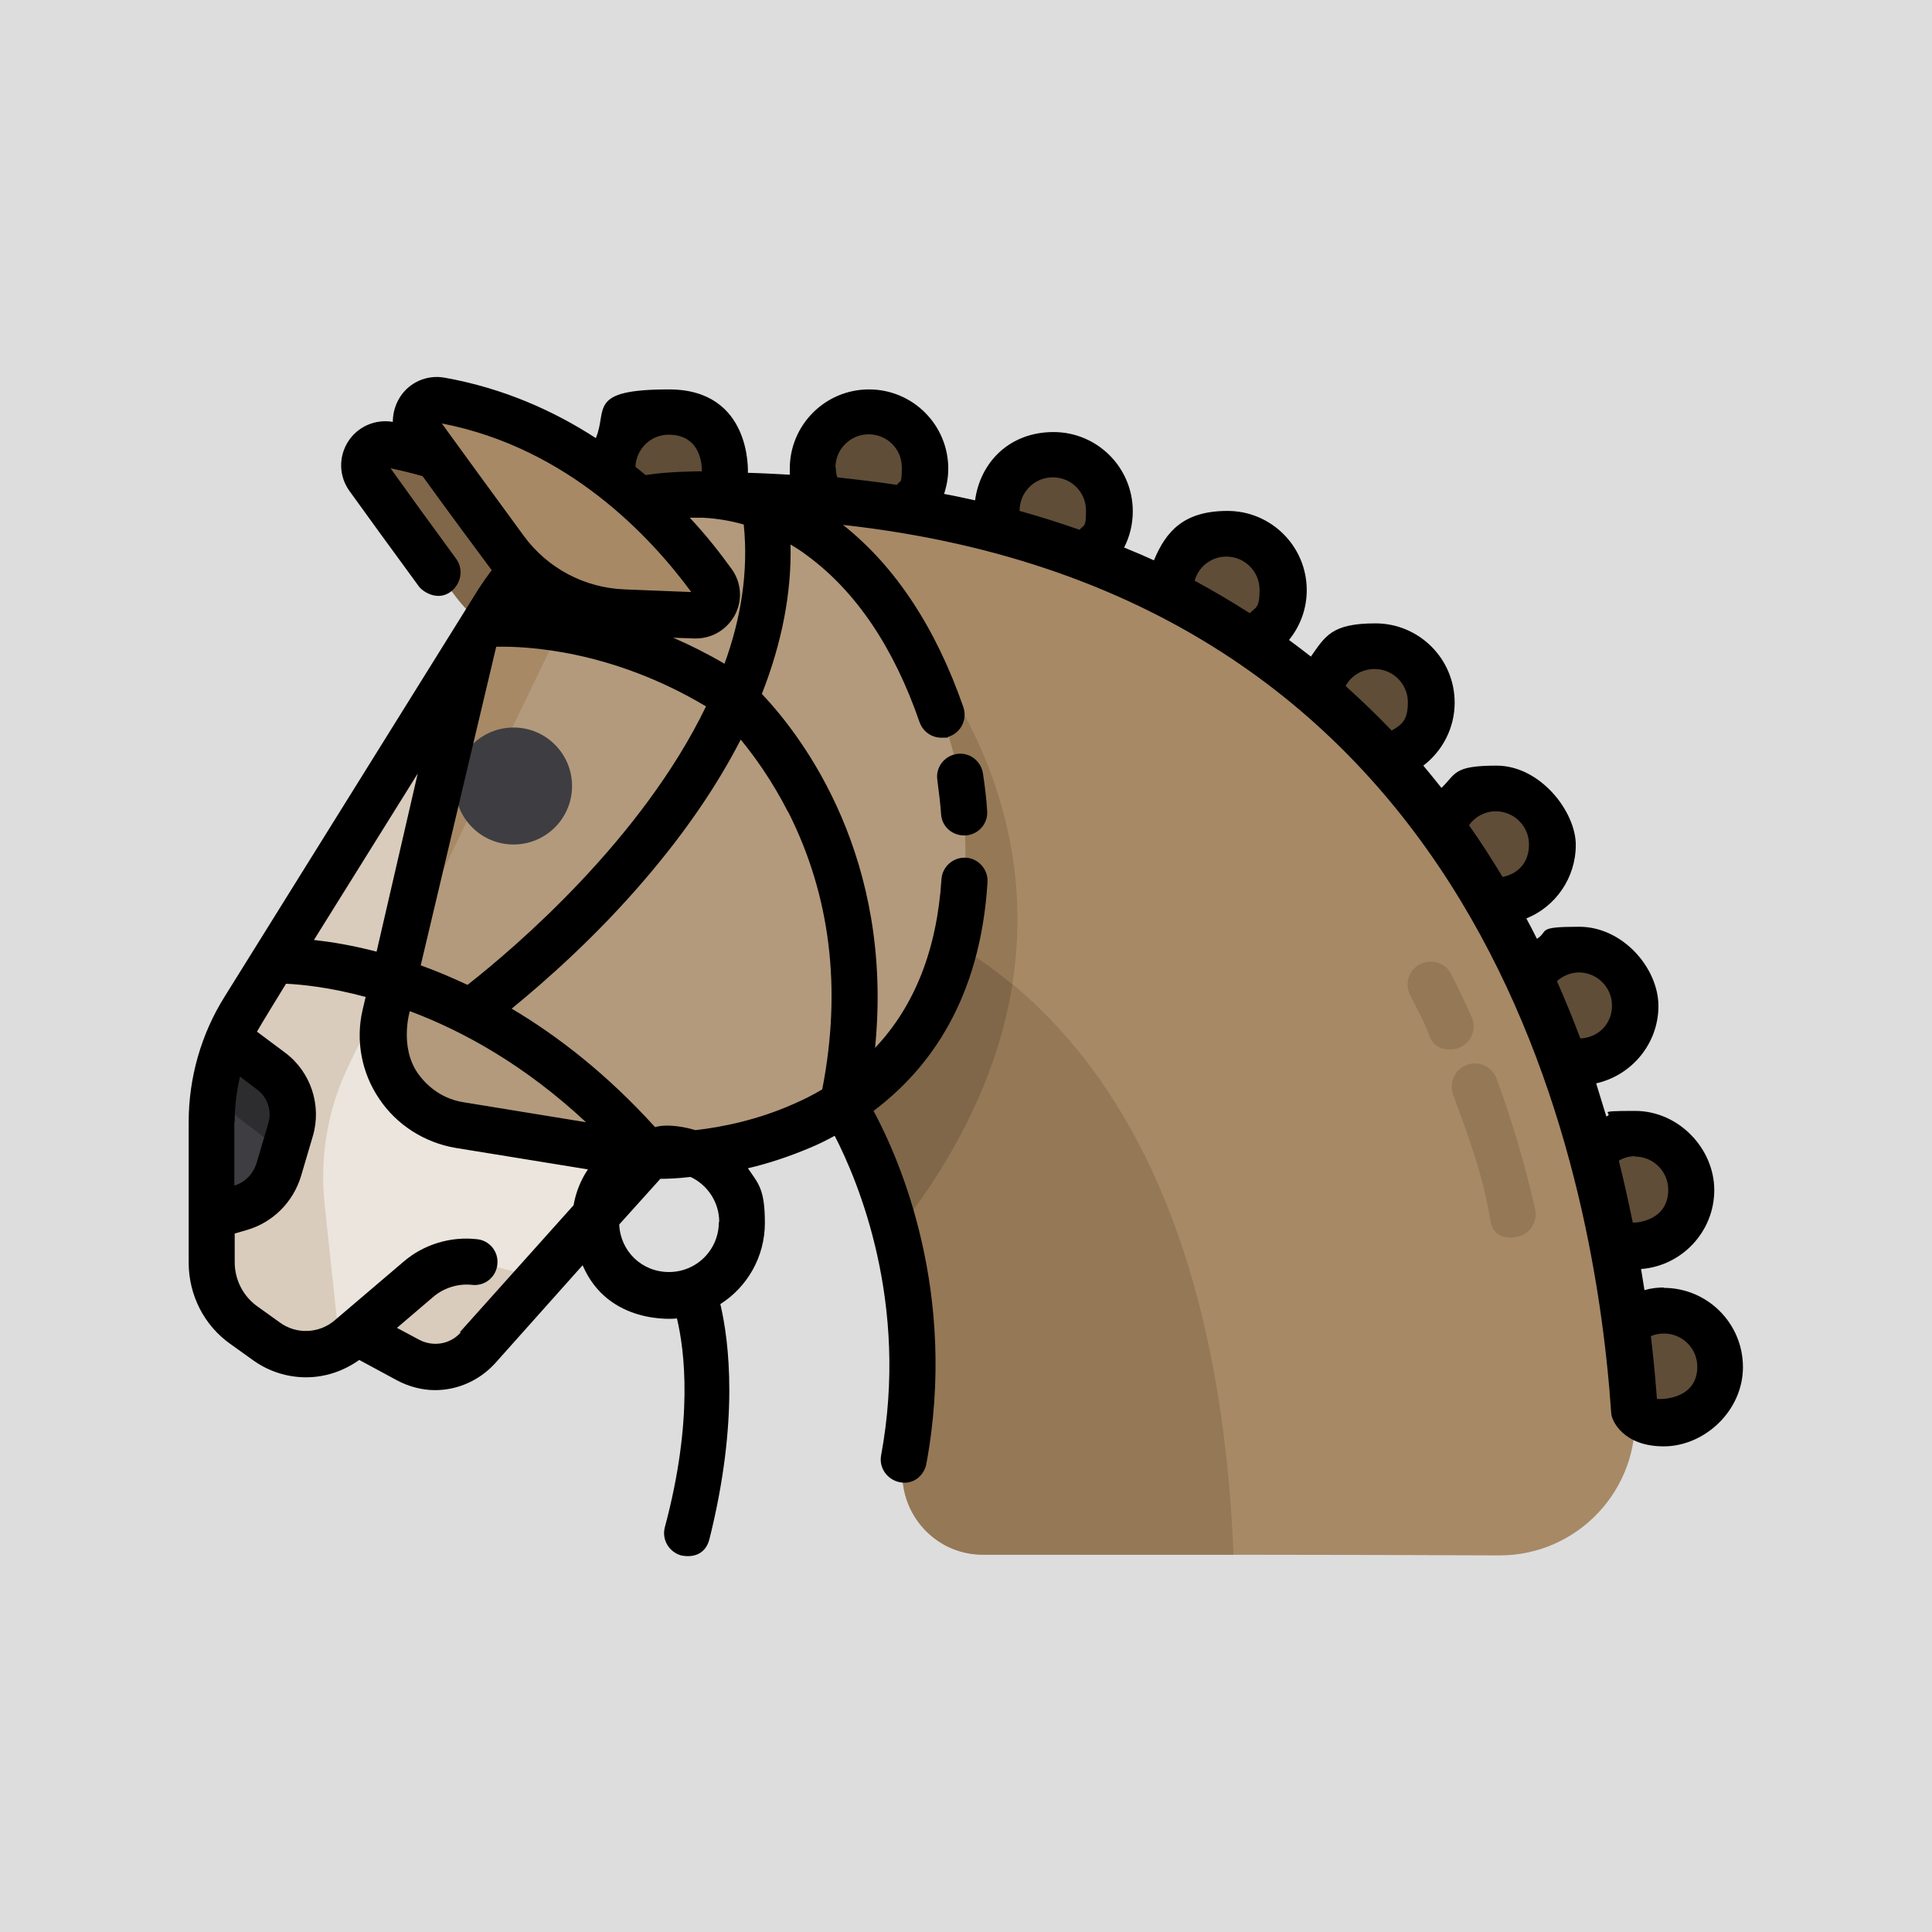
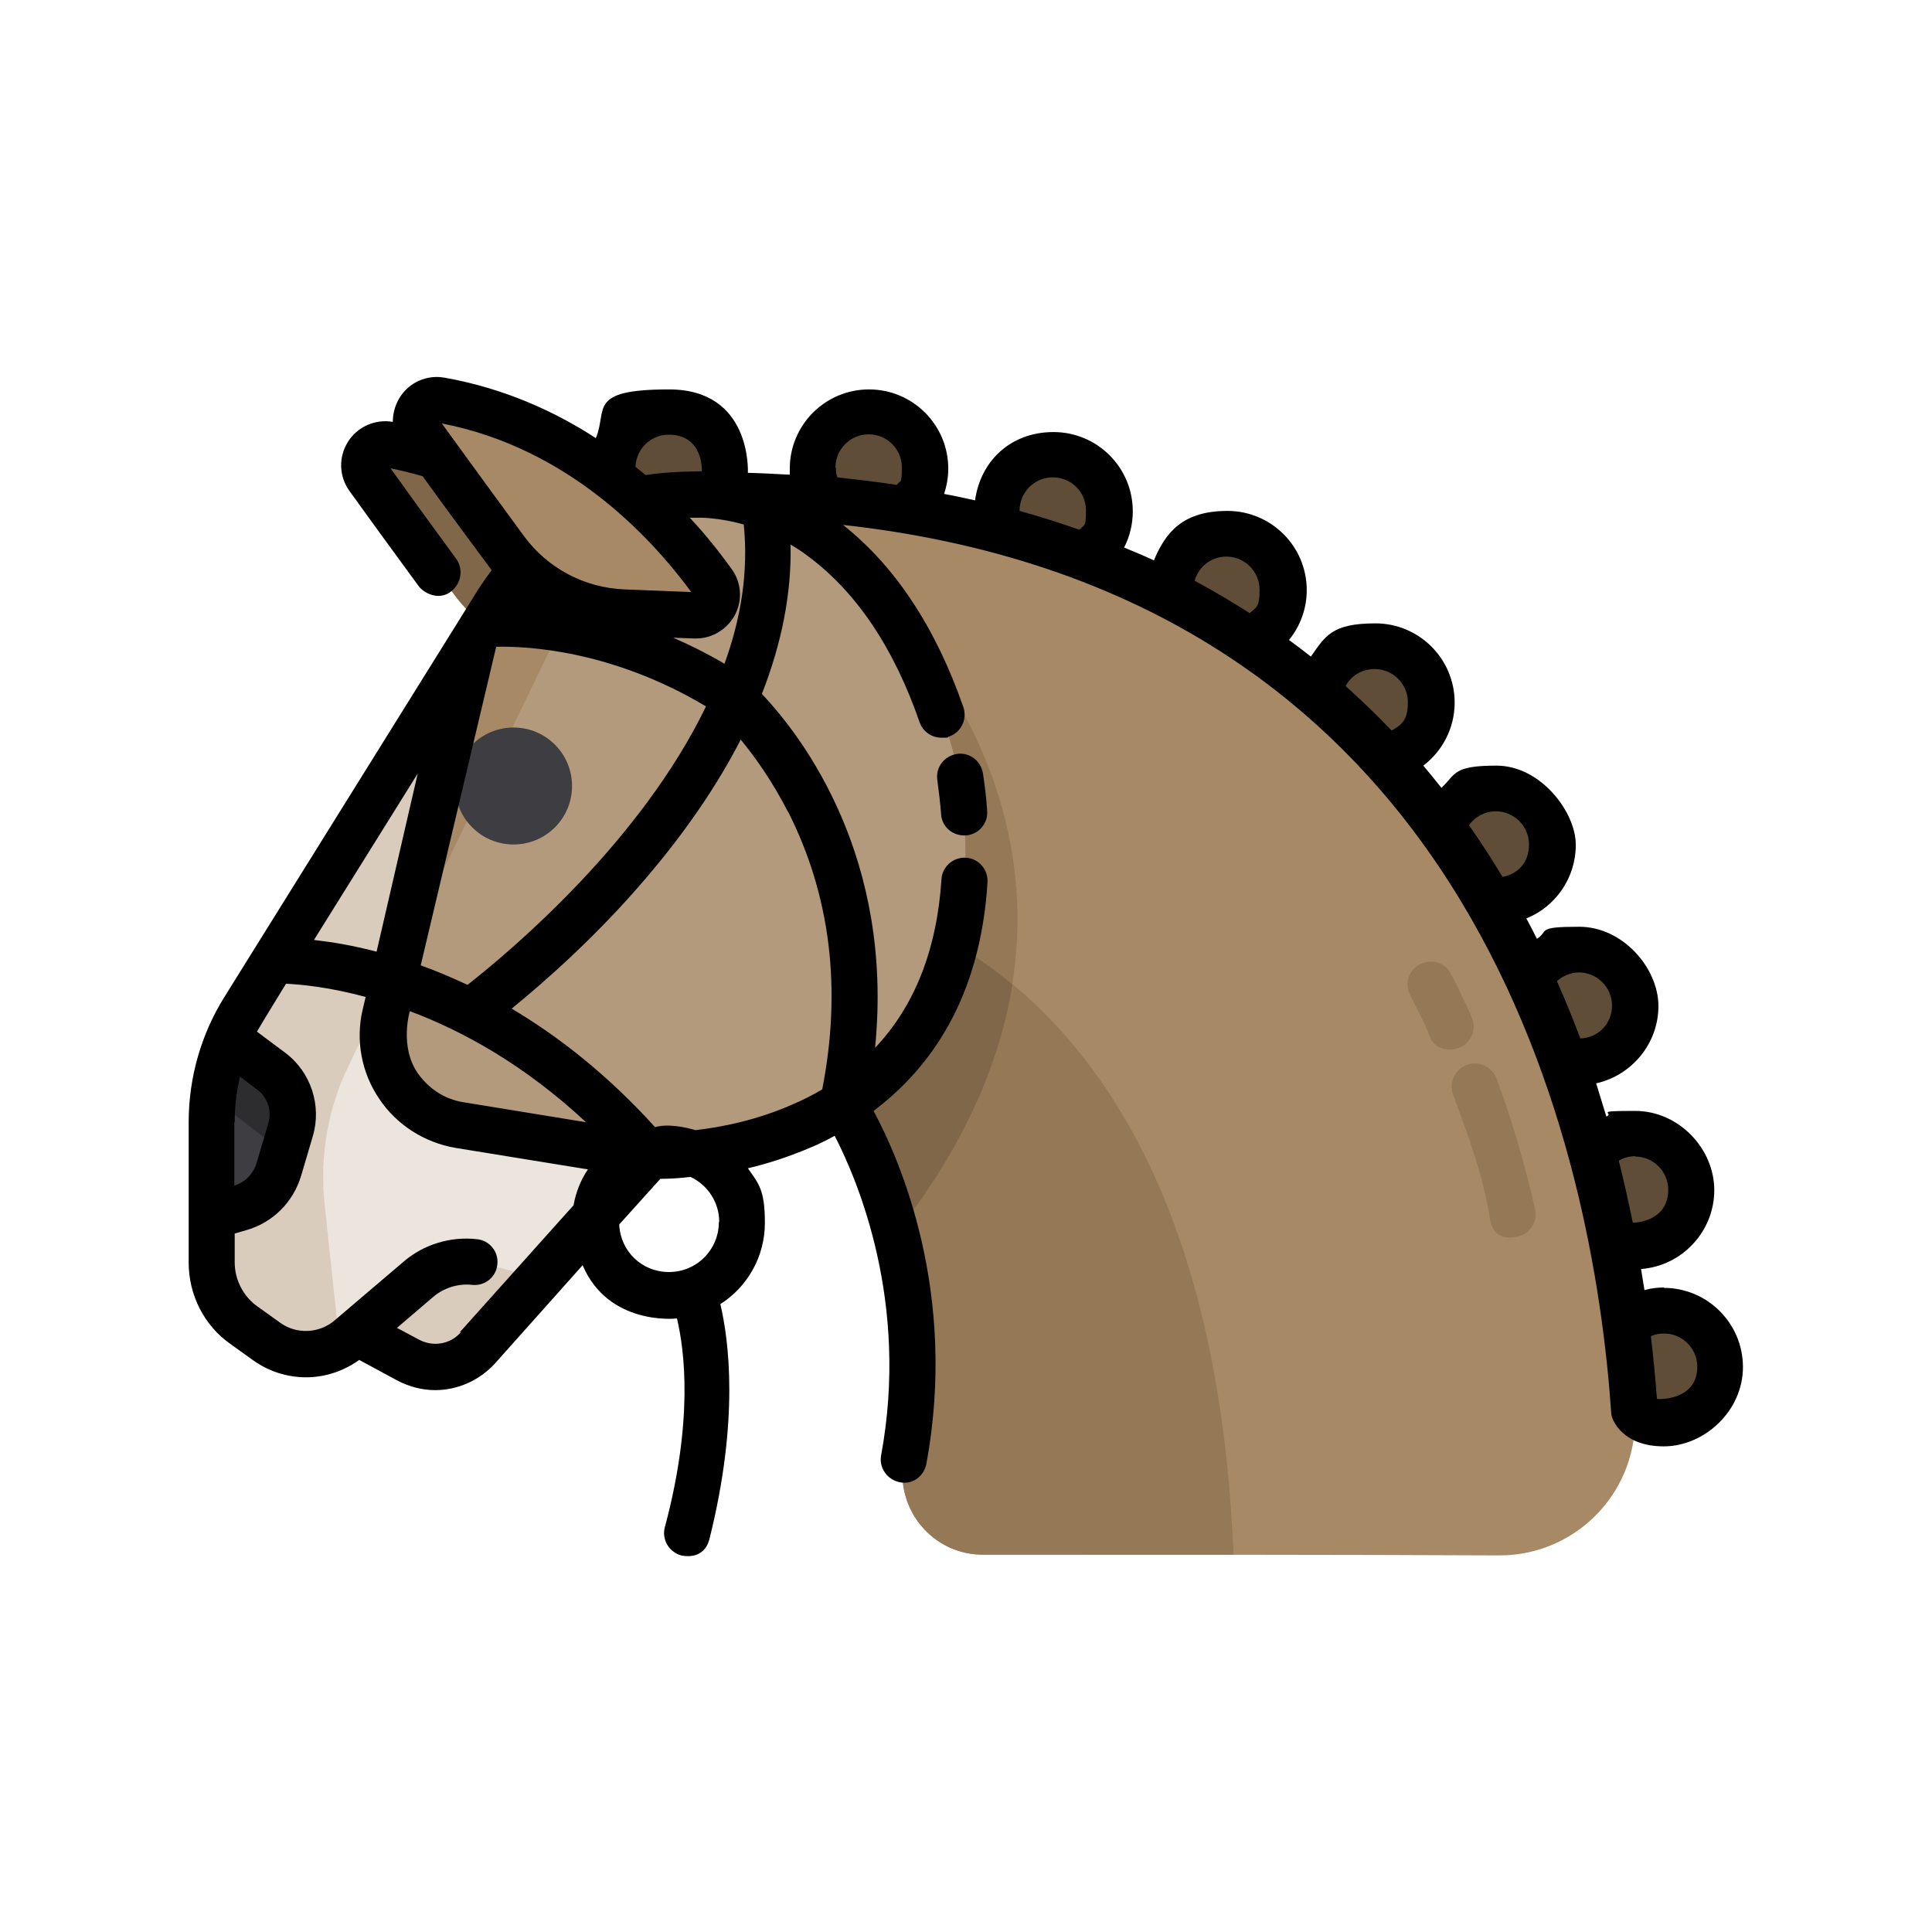
<svg xmlns="http://www.w3.org/2000/svg" id="Layer_1" version="1.1" viewBox="0 0 512 512">
-   <rect width="512" height="512" fill="#ddd" />
  <g>
    <circle cx="177.2" cy="123.9" r="14.9" fill="#5f4d37" />
    <circle cx="230.2" cy="123.9" r="14.9" fill="#5f4d37" />
    <circle cx="279" cy="135.3" r="14.9" fill="#5f4d37" />
    <circle cx="325" cy="156.3" r="14.9" fill="#5f4d37" />
    <circle cx="364.3" cy="186" r="14.9" fill="#5f4d37" />
    <circle cx="396.4" cy="223.8" r="14.9" fill="#5f4d37" />
    <circle cx="418.4" cy="266.5" r="14.9" fill="#5f4d37" />
    <circle cx="433.3" cy="315.3" r="14.9" fill="#5f4d37" />
    <circle cx="441" cy="362.2" r="14.9" fill="#5f4d37" />
  </g>
  <path d="M223.4,292.5s26.1,39.8,16.1,94.2c-2.4,13.2,7.7,25.4,21.1,25.3,35.9,0,97.6,0,136.8.2,20.7,0,37.2-17.5,35.8-38.2-5.3-78-41.2-247.6-254.6-243.1l44.8,161.5Z" fill="#a78966" />
  <g>
    <path d="M207.2,233.8h-.1c0,0,16.3,58.7,16.3,58.7,0,0,26.1,39.8,16.1,94.2-2.4,13.2,7.7,25.4,21.1,25.3,17.7,0,41.7,0,66.3,0,0,0,0,0,0,0-5.7-140-77.3-171.8-119.6-178.3Z" fill="#957856" />
    <path d="M238.5,165.4l-49.7,2.5,34.6,124.6s8.5,13,14,34.3c71.9-91.3,1.1-161.4,1.1-161.4Z" fill="#957856" />
  </g>
  <path d="M207.2,233.8h-.1c0,0,16.3,58.7,16.3,58.7,0,0,8.5,13,14,34.3,18.7-23.7,27.7-46,30.9-65.9-20.8-17.3-43.4-24.4-61-27.1Z" fill="#806749" />
  <g>
    <path d="M378.8,274.4c-1.4-3.7-3.4-7.2-5.1-10.7-1.5-3-.4-6.7,2.7-8.2,3-1.5,6.7-.4,8.2,2.7,1.9,3.7,3.7,7.5,5.4,11.3,1.4,3.1,0,6.7-3.1,8.1-.8.4-6.2,1.9-8.1-3.1Z" fill="#957856" />
    <path d="M394.9,323.2c-1.8-11.7-6-22.7-9.8-33.1-1.2-3.2.5-6.7,3.6-7.9,3.2-1.2,6.7.5,7.9,3.6,4,10.9,7.5,22.6,10.2,34.6.8,3.3-1.3,6.6-4.6,7.3-.5.1-6.4,1.7-7.3-4.6Z" fill="#957856" />
  </g>
  <path d="M175.2,166.1c-10.4-14.5-34.4-41.7-72.1-48.4-4.9-.9-8.4,4.6-5.5,8.7,6.2,8.6,15.3,21.1,22.7,31.1,7.4,10.1,19,16.2,31.5,16.7l18.8.7c4.6.2,7.4-5,4.7-8.8Z" fill="#806749" />
  <path d="M88.9,350l19.2,10.4c6.2,3.3,13.9,2,18.5-3.3l16.4-18.4-27.1-20.8-27.1,32.2Z" fill="#d9ccbc" />
  <path d="M254.4,205.9c14.3,104.5-82.2,100.4-82.2,100.4l-29.2,32.3-14.5-3.8c-6.2-1.6-12.8,0-17.7,4.1l-18.2,15.5c-6.3,5.3-15.4,5.7-22,.9l-6-4.3c-5.4-3.9-8.6-10.1-8.6-16.7v-37.2c0-10.7,3-21.1,8.6-30.2l67.2-107.9c18.3-29.4,57.9-37.4,85.8-16.9,15.1,11.1,28.9,30.5,36.6,63.5Z" fill="#b39a7c" />
  <path d="M92.3,282.6l65-134.3c2.8-5.7,6.2-10.8,10.1-15.4-14.2,3.8-27,12.8-35.4,26.3l-67.2,107.9c-5.6,9.1-8.6,19.5-8.6,30.2v37.2c0,6.6,3.2,12.8,8.6,16.7l6,4.3c5.8,4.1,13.3,4.4,19.3,1l-4-37.5c-1.3-12.5.9-25.1,6.3-36.3Z" fill="#a78966" />
  <path d="M124.9,170.6l-60.1,96.5c-5.6,9.1-8.6,19.5-8.6,30.2v37.2c0,6.6,3.2,12.8,8.6,16.7l6,4.3c6.7,4.8,15.8,4.4,22-.9l18.2-15.5c4.9-4.2,11.5-5.7,17.7-4.1l14.5,3.8,29.2-32.3-50.4-8.2c-13.8-2.2-22.8-15.6-19.6-29.2l22.6-98.4Z" fill="#ebe5dd" />
  <path d="M92.3,282.6l12.9-26.8,19.6-85.3-60.1,96.5c-5.6,9.1-8.6,19.5-8.6,30.2v37.2c0,6.6,3.2,12.8,8.6,16.7l6,4.3c5.8,4.1,13.3,4.4,19.3,1l-4-37.5c-1.3-12.5.9-25.1,6.3-36.3Z" fill="#d9ccbc" />
  <path d="M72,283.9l-11.4-8.6c-2.9,7-4.4,14.4-4.4,22v25l7.5-2.2c5-1.4,8.9-5.3,10.3-10.3l3.1-10.5c1.7-5.7-.3-11.9-5.1-15.5Z" fill="#3e3d42" />
  <path d="M75.3,305.6l1.8-6.2c1.7-5.7-.3-11.9-5.1-15.5l-11.4-8.6c-2.1,5-3.5,10.3-4.1,15.8,0,0,18,13.7,18.8,14.5Z" fill="#2d2d30" />
  <g>
    <path d="M188.8,154.3c-10.4-14.5-34.4-41.7-72.1-48.4-4.9-.9-8.4,4.6-5.5,8.7,6.2,8.6,15.3,21.1,22.7,31.1,7.4,10.1,19,16.2,31.5,16.7l18.8.7c4.6.2,7.4-5,4.7-8.8Z" fill="#a78966" />
    <path d="M146.1,131.7c-5.3-6.9-11.2-15.3-16.5-22.6-4.1-1.3-8.4-2.4-12.9-3.2-4.9-.9-8.4,4.6-5.5,8.7,6.2,8.6,15.3,21.1,22.7,31.1,7.4,10.1,19,16.2,31.5,16.7l18.8.7c4.6.2,7.4-5,4.7-8.8-1.2-1.7-2.7-3.6-4.3-5.7,0,0-25.6-.5-38.4-16.9Z" fill="#a78966" />
  </g>
  <circle cx="136.1" cy="208.3" r="15.5" fill="#3e3d42" />
  <path d="M253.6,199.8c-3.3.5-5.7,3.5-5.2,6.9.4,3.1.8,6.2,1,9.1.2,3.2,2.9,5.6,6.1,5.6s.3,0,.5,0c3.4-.3,5.9-3.2,5.6-6.6-.2-3.2-.6-6.5-1.1-9.8-.5-3.3-3.5-5.7-6.9-5.2Z" />
  <path d="M441,341.2c-1.8,0-3.5.2-5.2.7-.3-1.9-.6-3.7-.9-5.6,10.8-.8,19.4-9.9,19.4-20.9s-9.4-21-21-21-5.2.5-7.6,1.5c-.9-2.9-1.8-5.8-2.7-8.8,9.4-2.1,16.5-10.5,16.5-20.5s-9.4-21-21-21-7.9,1.1-11.2,3.2c-.9-1.8-1.8-3.6-2.8-5.4,7.7-3.1,13.1-10.7,13.1-19.5s-9.4-21-21-21-10.7,2.2-14.6,5.9c-1.6-2-3.2-4-4.8-5.9,5.1-3.9,8.3-10,8.3-16.7,0-11.6-9.4-21-21-21s-13.3,3.4-17.1,8.8c-1.9-1.5-3.9-3-5.8-4.4,3-3.7,4.7-8.3,4.7-13.2,0-11.6-9.4-21-21-21s-16.3,5.4-19.5,13.1c-2.6-1.2-5.2-2.3-7.9-3.4,1.5-2.9,2.3-6.2,2.3-9.6,0-11.6-9.4-21-21-21s-19.4,7.9-20.8,18.1c-2.7-.6-5.4-1.2-8.2-1.7.7-2.2,1.1-4.4,1.1-6.7,0-11.6-9.4-21-21-21s-21,9.4-21,21,0,1.1,0,1.6c-3.7-.2-7.4-.4-11.1-.5,0-.4,1-22.1-20.9-22.1s-16.2,5.4-19.4,12.9c-11.1-7.2-24.4-13.2-40-16-.7-.1-1.4-.2-2.1-.2-4.4,0-8.4,2.4-10.4,6.4-.9,1.8-1.3,3.7-1.3,5.5-4.7-.8-9.4,1.3-11.9,5.3-2.5,4-2.4,9.1.4,13,4.3,6,10.5,14.5,18.4,25.3,1.2,1.6,5.2,4,8.6,1.3,2.6-2.1,3.3-5.8,1.3-8.6-7.4-10.1-13.2-18.1-17.4-24,2.9.6,5.7,1.3,8.5,2.1,0,0,0,0,0,0,4.5,6.3,17.9,24.4,18.3,24.9-1.2,1.6-2.4,3.3-3.5,5l-67.2,107.9c-6.3,10-9.6,21.6-9.6,33.4v37.2c0,8.6,4.1,16.7,11.1,21.6l6,4.3c4.2,3,9.1,4.5,14,4.5,5,0,9.9-1.6,14.1-4.6l10,5.4c3.2,1.7,6.7,2.6,10.1,2.6,5.9,0,11.7-2.5,15.9-7.1l23.2-26c6.8,15.9,24.3,14.2,25,14.1,2,8.4,4.4,26.9-3.2,55.3-.9,3.3,1.1,6.6,4.3,7.5.5.1,6,1.4,7.5-4.3,7.9-31.5,5.2-52.5,2.9-62.3,7.1-4.5,11.8-12.5,11.8-21.5s-1.7-10.4-4.5-14.5c5.2-1.2,10.7-3,16.4-5.4,2.2-.9,4.4-2,6.6-3.2,6.2,12,19.8,44.3,12.3,84.7-.6,3.3,1.6,6.4,4.9,7.1,3.8.8,6.6-2,7.1-4.9,8.4-45.4-7.1-80.7-14-93.5,14.9-11.2,28.3-29.7,30.2-60.6.2-3.4-2.4-6.3-5.7-6.5-3.4-.2-6.3,2.4-6.5,5.7-1.2,18.6-7.1,33.6-17.6,44.7,5-50.1-18.8-82-30-93.8,5.3-13.5,7.9-26.8,7.6-39.6,1.5.9,3.1,1.9,4.5,3,12.9,9.5,22.9,24.4,29.7,44.1.9,2.5,3.2,4.1,5.8,4.1s1.3-.1,2-.3c3.2-1.1,4.9-4.6,3.8-7.8-7.3-21-18-37.3-31.9-48.3,169.6,18.8,199,168.2,203.6,235.5.1,1.8,3.1,8.7,13.9,8.7s21-9.4,21-21-9.4-21-21-21ZM433.3,306.5c4.8,0,8.8,3.9,8.8,8.8,0,8.6-9.2,8.8-9.4,8.7-1.1-5.4-2.3-10.8-3.7-16.4,1.3-.8,2.8-1.2,4.4-1.2ZM418.4,257.7c4.8,0,8.8,3.9,8.8,8.8s-3.7,8.5-8.4,8.7c-1.9-5.1-4-10.2-6.2-15.2,1.6-1.4,3.7-2.3,5.9-2.3ZM396.4,215c4.8,0,8.8,3.9,8.8,8.8s-3,7.8-7,8.6c-2.8-4.6-5.7-9.2-8.9-13.7,1.6-2.3,4.3-3.7,7.1-3.7ZM325,147.5c4.8,0,8.8,3.9,8.8,8.8s-1,4.6-2.6,6.2c-4.7-3-9.6-5.9-14.6-8.6,1-3.7,4.4-6.4,8.4-6.4ZM270.2,135.3c0-4.8,3.9-8.8,8.8-8.8s8.8,3.9,8.8,8.8-.6,3.6-1.7,5.1c-5.2-1.8-10.4-3.5-15.9-5,0,0,0,0,0-.1ZM221.4,123.9c0-4.8,3.9-8.8,8.8-8.8s8.8,3.9,8.8,8.8-.5,3.2-1.3,4.6c-5.2-.8-10.5-1.4-15.8-2-.3-.8-.4-1.7-.4-2.6ZM177.2,115.2c9.2,0,8.8,9.4,8.8,9.7-.3,0-8.8,0-14.9,1-.9-.7-1.8-1.5-2.7-2.2.2-4.7,4-8.5,8.8-8.5ZM117,112.2c33.7,6.5,55.6,30.3,66.2,44.7l-17.6-.7c-10.7-.4-20.5-5.6-26.8-14.2-9.3-12.7-16.8-23-21.8-29.9ZM108.7,268c13.9,5.2,30.3,14.2,46.6,29.4l-32.5-5.3c-5-.8-9.2-3.6-12.1-7.7-4.9-7.1-2.1-16.4-2.1-16.4ZM111.5,255.8l20-84.4c7.8-.2,30.5.8,55.6,15.8-17.1,35.4-50.7,64-63.2,73.8-4.3-2-8.5-3.8-12.5-5.2ZM99.8,252.2c-6.5-1.7-12.1-2.6-16.6-3.1l27.5-44.1-10.9,47.2ZM62.2,297.3c0-4.1.5-8.1,1.4-12l4.6,3.5c2.7,2,3.9,5.6,2.9,8.9l-3.1,10.5c-.9,2.9-3,5.1-5.9,6,0,0,0-16.8,0-16.8ZM122.1,353.1c-2.8,3.2-7.4,3.9-11.1,1.9l-5.8-3.1,9.6-8.2c2.8-2.4,6.6-3.6,10.3-3.2,3.4.4,6.4-2.1,6.7-5.4.4-3.4-2.1-6.4-5.4-6.7-7-.8-14.2,1.4-19.5,6l-18.2,15.5c-4.1,3.5-10.1,3.8-14.5.6l-6-4.3c-3.8-2.7-6-7.1-6-11.7v-7.6l3.1-.9c7-2,12.4-7.4,14.5-14.4l3.1-10.5c2.4-8.1-.5-17-7.3-22.1l-7.5-5.6c.5-1,7.7-12.7,7.7-12.7,4.1.2,11.5.9,21.1,3.5l-.8,3.4c-1.9,8.1-.3,16.7,4.4,23.6,4.6,6.9,12,11.6,20.2,13l35.1,5.7c-1.9,2.8-3.2,6.1-3.8,9.5l-30.1,33.6ZM190.5,323.9c0,7.3-5.9,13.2-13.2,13.2s-12.9-5.6-13.2-12.6l10.9-12.1c1.9,0,4.6-.1,8-.5,4.5,2.1,7.6,6.7,7.6,11.9ZM208.9,215.2c11.2,22.2,14.2,46.9,9,73.5-2.5,1.5-5.1,2.8-7.9,4-9.3,4.1-18.6,6-25.7,6.8-2.3-.7-7.2-1.8-10.7-.8-12.7-14-25.7-24.1-38-31.4,8.8-7.2,22.4-19.1,35.6-34.6,10.5-12.3,18.9-24.6,25.1-36.7,3.7,4.5,8.3,10.9,12.5,19.1ZM192,175.9c-4.6-2.7-9.2-5-13.6-6.9l5.6.2c.1,0,.3,0,.4,0h0c4.4,0,8.3-2.4,10.4-6.3,2-3.9,1.7-8.5-.9-12.1-2.9-4-6.5-8.7-11.1-13.6,1.2,0,2.3,0,3.5,0,3.7.2,7.3.8,10.8,1.8,1.3,12.6-.8,25.1-5.1,36.9ZM356.6,181.8c1.5-2.8,4.4-4.5,7.7-4.5,4.8,0,8.8,3.9,8.8,8.8s-1.7,6-4.3,7.5c-3.9-4.1-8-8-12.2-11.8ZM439.1,370.7c-.4-5.3-.9-10.8-1.6-16.6,1.1-.5,2.3-.7,3.5-.7,4.8,0,8.8,3.9,8.8,8.8,0,8.9-10.1,8.7-10.7,8.5Z" />
</svg>
